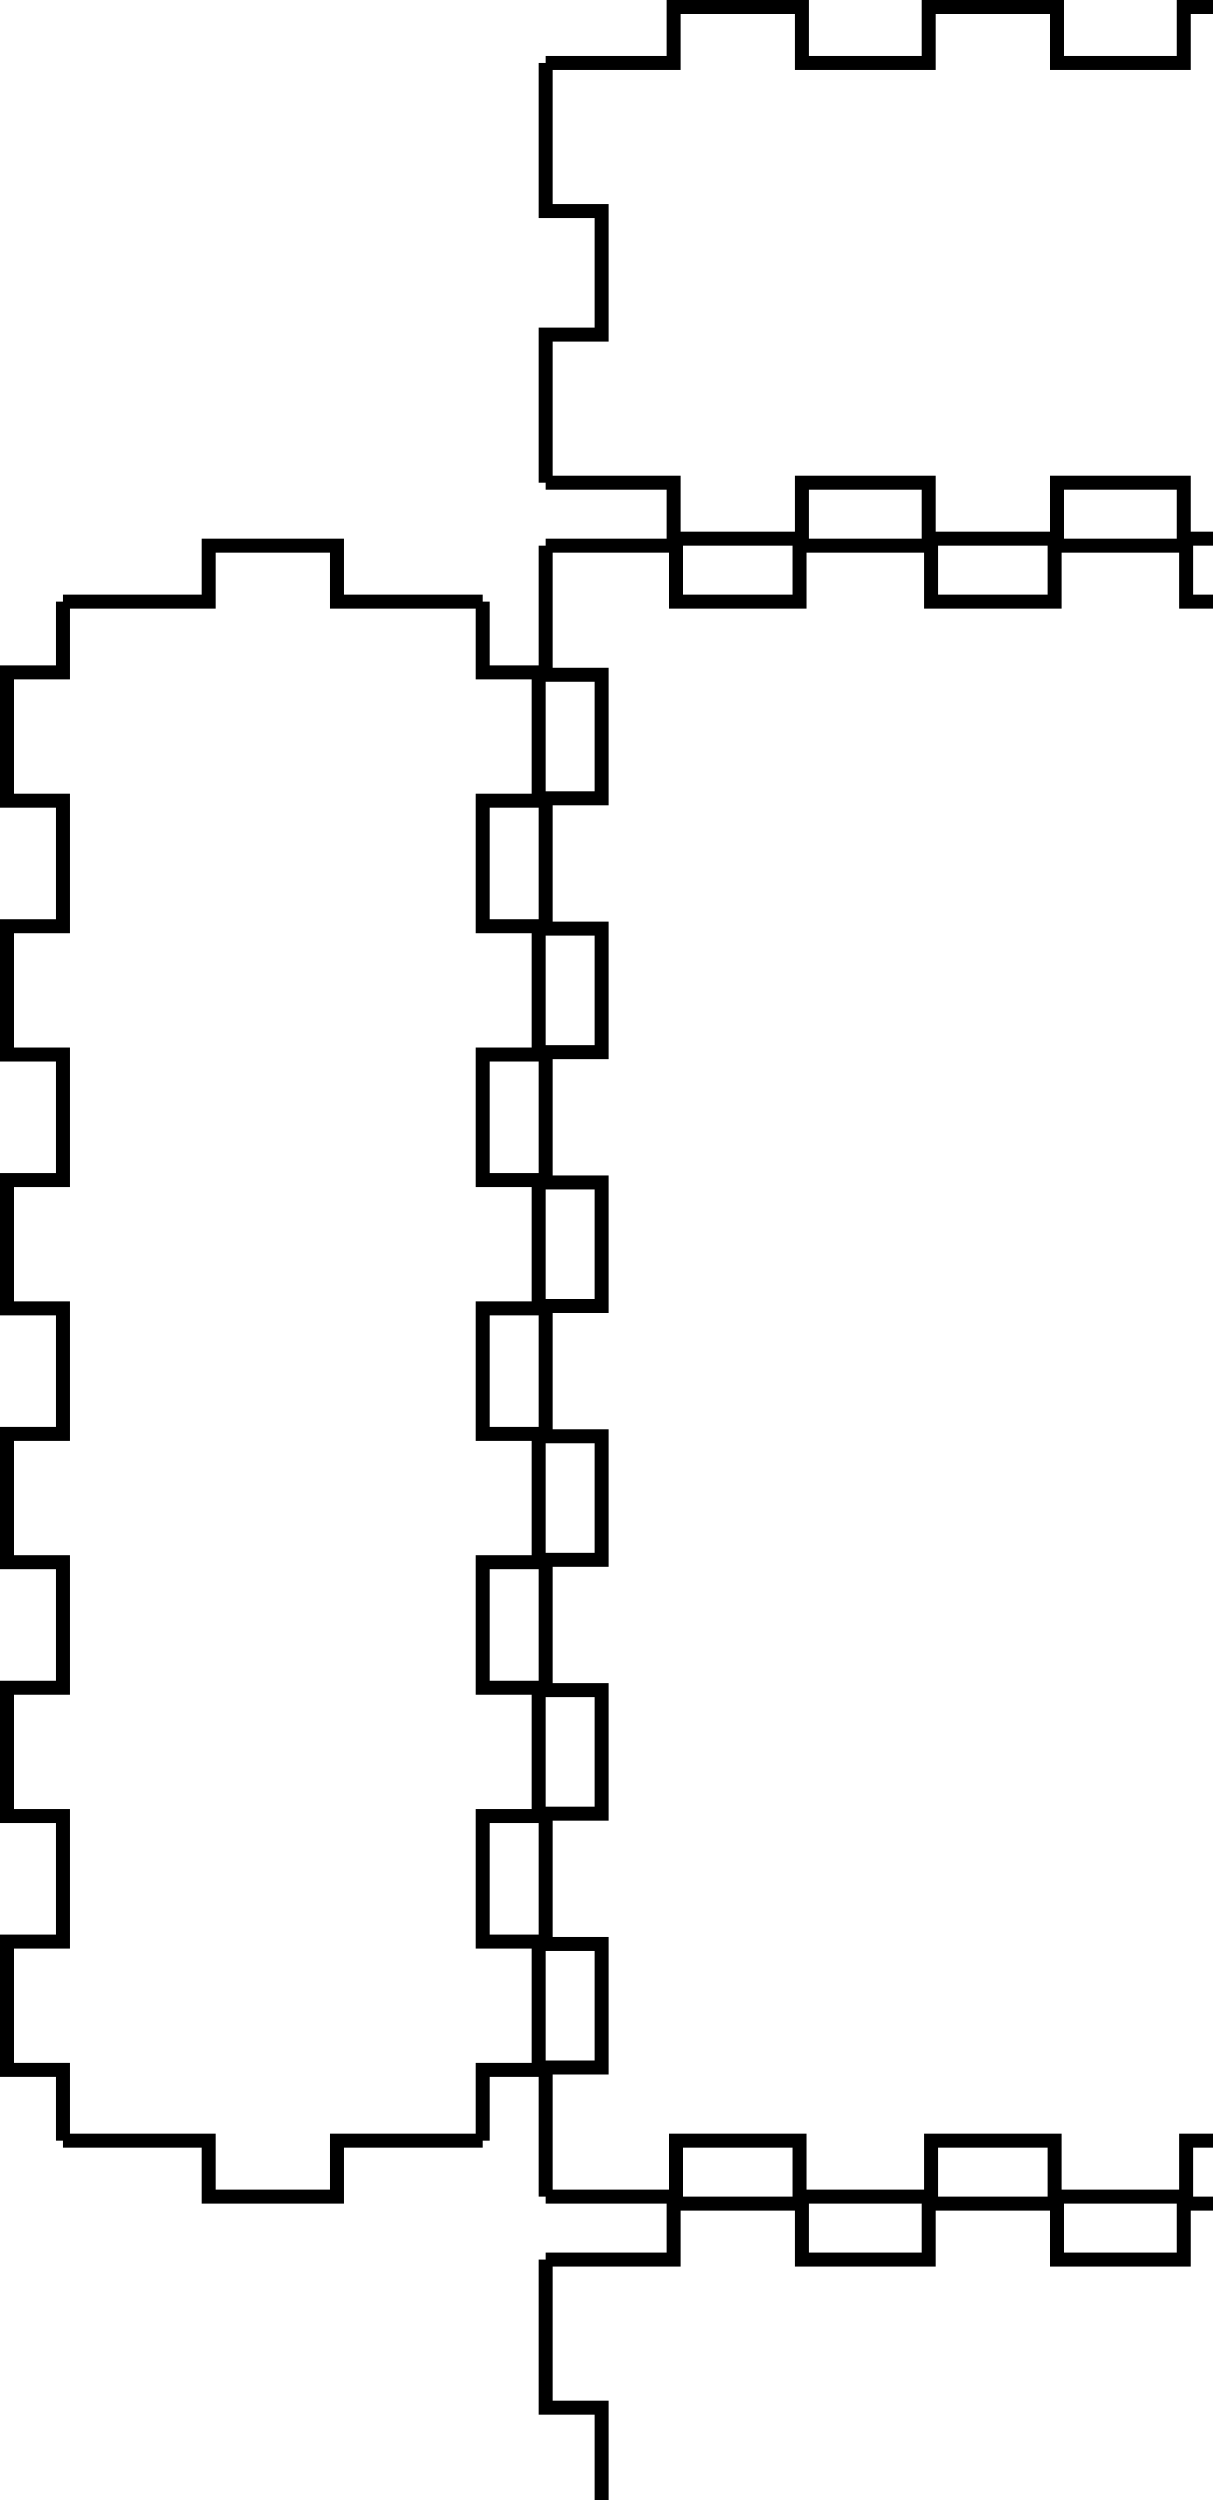
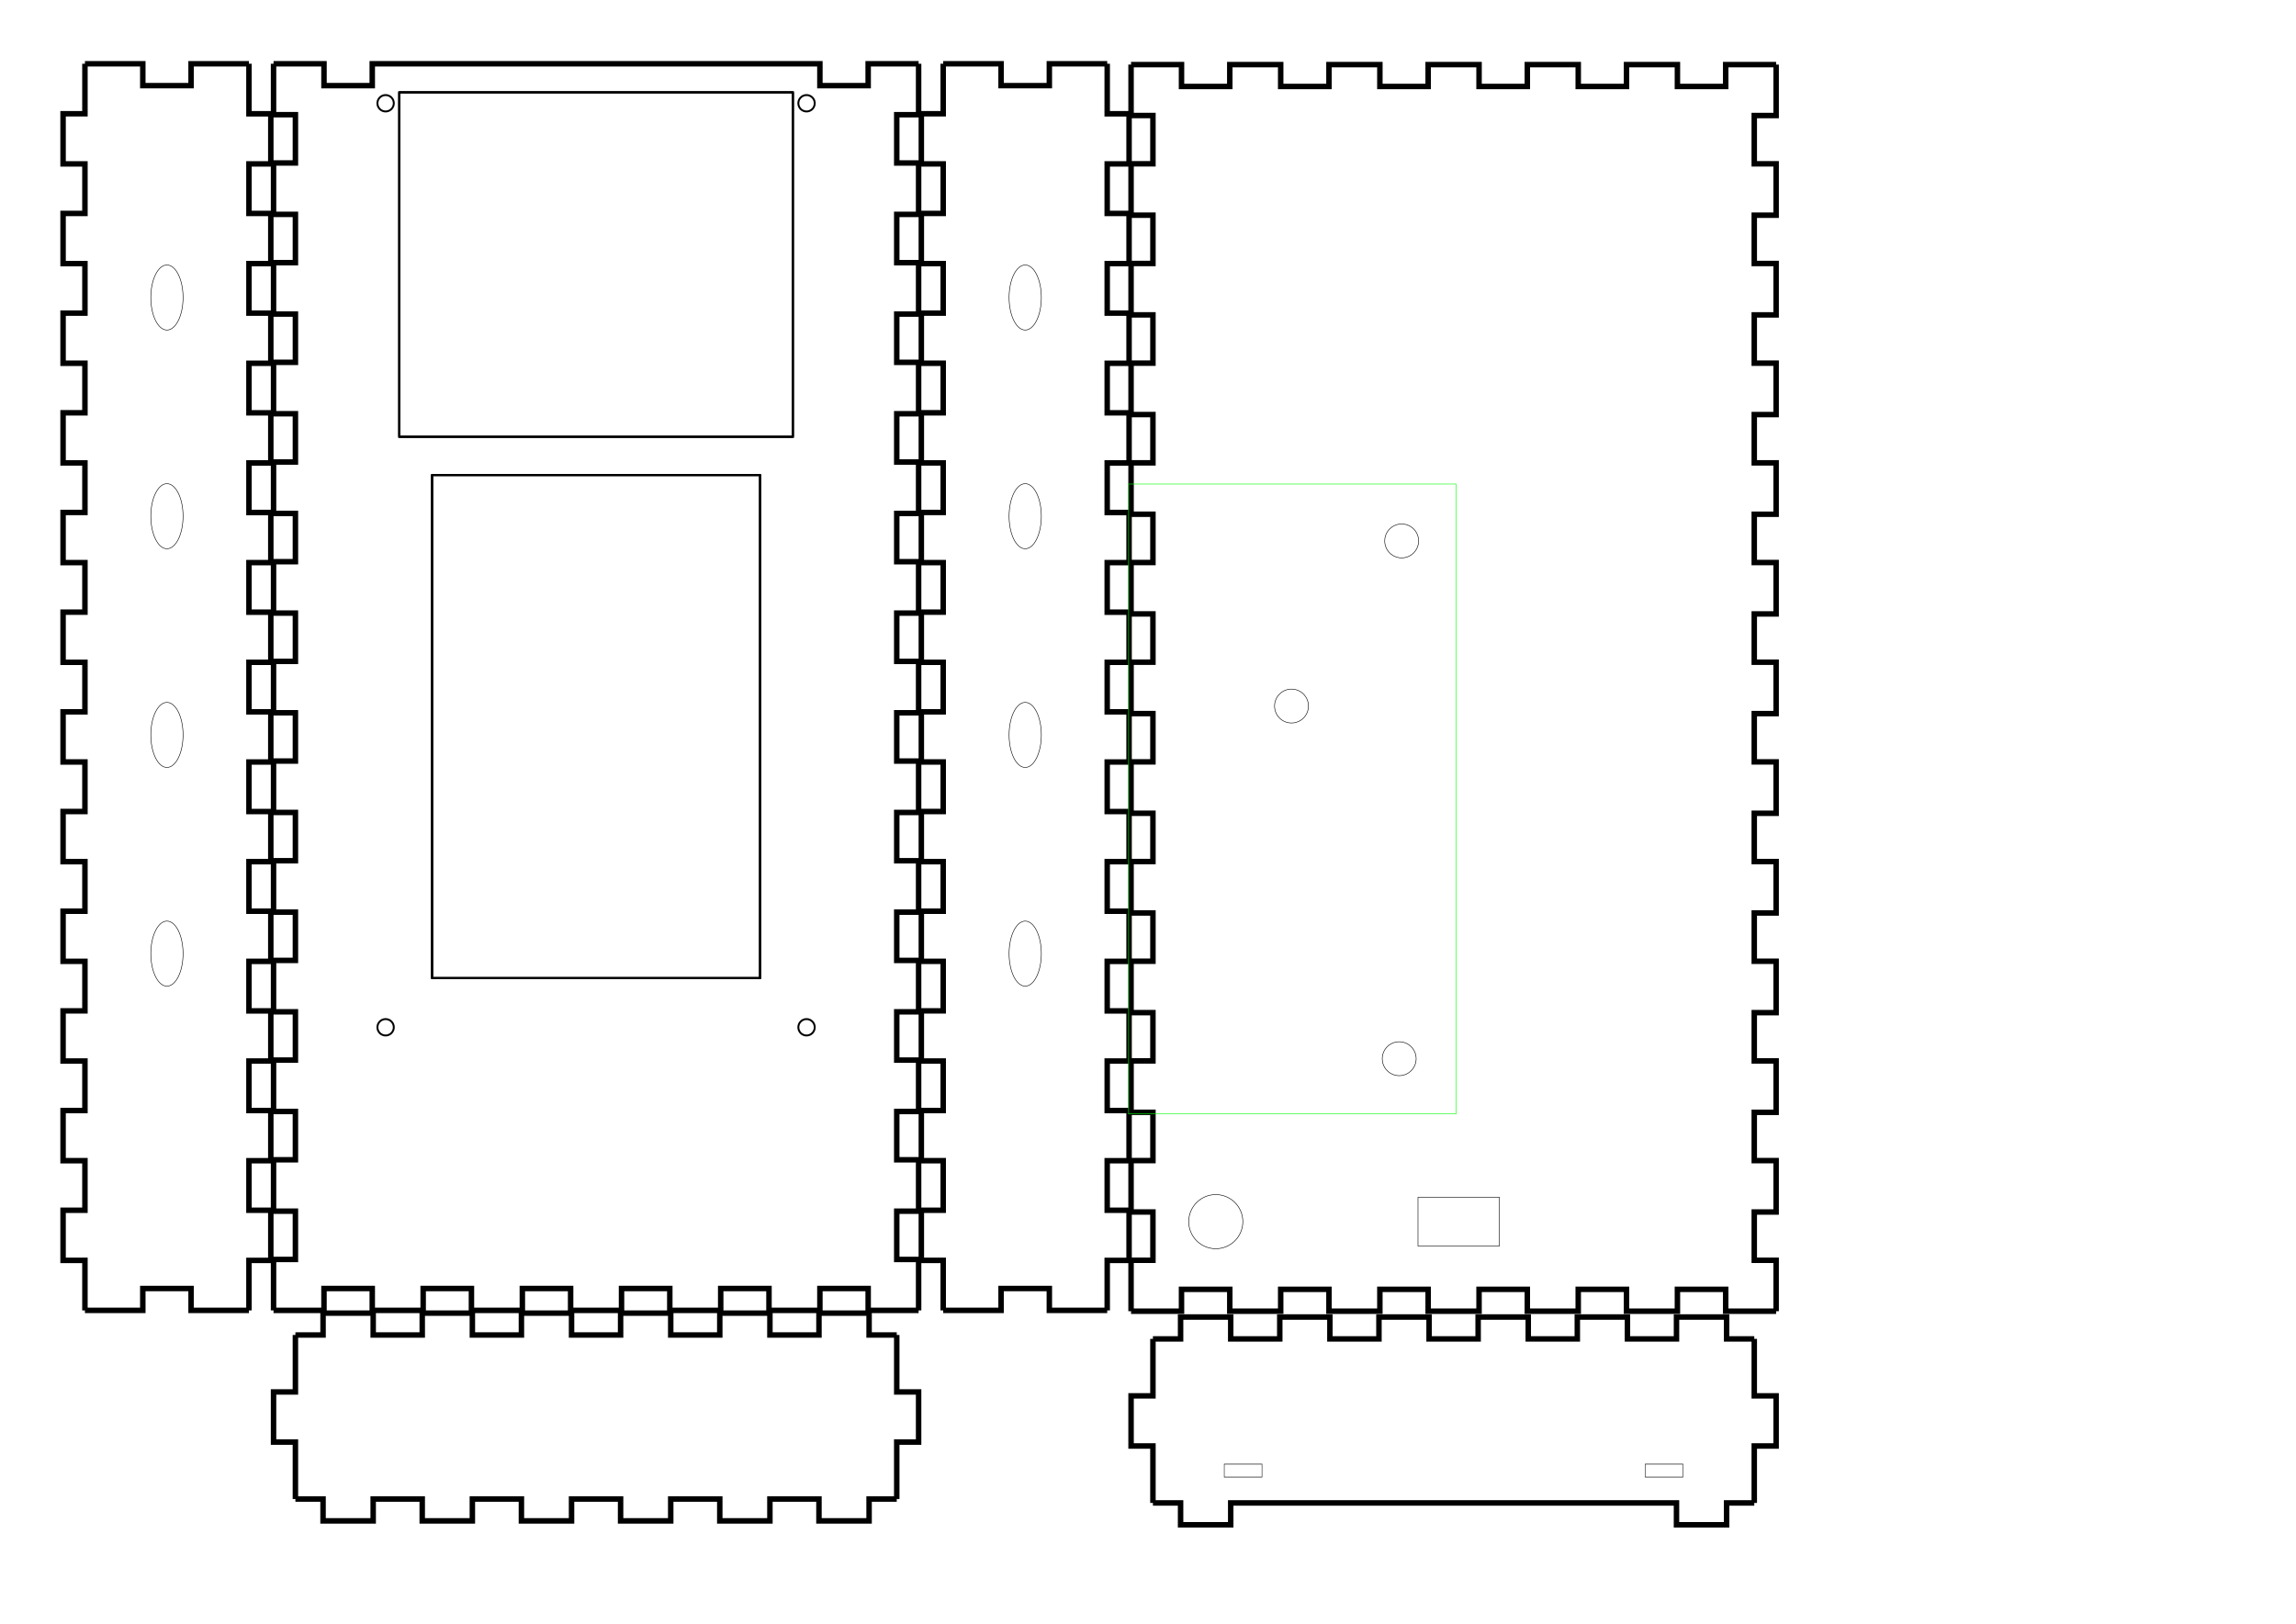
- <svg xmlns="http://www.w3.org/2000/svg" width="86.668mm" height="178.684mm" viewBox="0 0 86.668 178.684" version="1.1" id="svg3486">
+ <svg xmlns="http://www.w3.org/2000/svg" width="420mm" height="297mm" viewBox="0 0 420 297" version="1.1" id="svg3486">
  <defs id="defs3559" />
-   <g id="g3615" />
-   <g id="g3793">
-     <path d="M 39.0,161.5 L 48.146,161.5 L 48.146,157.5 L 57.316,157.5 L 57.316,161.5 L 66.377,161.5 L 66.377,157.5 L 75.547,157.5 L 75.547,161.5 L 84.607,161.5 L 84.607,157.5 L 93.777,157.5 L 93.777,161.5 L 102.838,161.5 L 102.838,157.5 L 112.008,157.5 L 112.008,161.5 L 121.069,161.5 L 121.069,157.5 L 130.239,157.5 L 130.239,161.5 L 139.3,161.5 L 139.3,157.5 L 148.47,157.5 L 148.47,161.5 L 157.53,161.5 L 157.53,157.5 L 166.7,157.5 L 166.7,161.5 L 175.761,161.5 L 175.761,157.5 L 184.931,157.5 L 184.931,161.5 L 193.992,161.5 L 193.992,157.5 L 203.162,157.5 L 203.162,161.5 L 212.223,161.5 L 212.223,157.5 L 221.393,157.5 L 221.393,161.5 L 230.453,161.5 L 230.453,157.5 L 239.623,157.5 L 239.623,161.5 L 248.684,161.5 L 248.684,157.5 L 257.854,157.5 L 257.854,161.5 L 267.0,161.5 " style="stroke:#000000;fill:none" id="path3617" />
-     <path d="M 267.0,161.5 L 267.0,172.085 L 263.0,172.085 L 263.0,180.915 L 267.0,180.915 L 267.0,191.5 " style="stroke:#000000;fill:none" id="path3619" />
-     <path d="M 267.0,191.5 L 257.854,191.5 L 257.854,195.5 L 248.684,195.5 L 248.684,191.5 L 239.623,191.5 L 239.623,195.5 L 230.453,195.5 L 230.453,191.5 L 221.393,191.5 L 221.393,195.5 L 212.223,195.5 L 212.223,191.5 L 203.162,191.5 L 203.162,195.5 L 193.992,195.5 L 193.992,191.5 L 184.931,191.5 L 184.931,195.5 L 175.761,195.5 L 175.761,191.5 L 166.7,191.5 L 166.7,195.5 L 157.53,195.5 L 157.53,191.5 L 148.47,191.5 L 148.47,195.5 L 139.3,195.5 L 139.3,191.5 L 130.239,191.5 L 130.239,195.5 L 121.069,195.5 L 121.069,191.5 L 112.008,191.5 L 112.008,195.5 L 102.838,195.5 L 102.838,191.5 L 93.777,191.5 L 93.777,195.5 L 84.607,195.5 L 84.607,191.5 L 75.547,191.5 L 75.547,195.5 L 66.377,195.5 L 66.377,191.5 L 57.316,191.5 L 57.316,195.5 L 48.146,195.5 L 48.146,191.5 L 39.0,191.5 " style="stroke:#000000;fill:none" id="path3621" />
-     <path d="M 39.0,191.5 L 39.0,180.915 L 43.0,180.915 L 43.0,172.085 L 39.0,172.085 L 39.0,161.5 " style="stroke:#000000;fill:none" id="path3623" />
+   <g id="g3615" transform="translate(0,118.3164)" />
+   <g id="g3793" transform="matrix(0,-1,1,0,11.03765,278.6636)">
+     <path d="m 39,161.5 9.146,0 0,-4 9.17,0 0,4 9.061,0 0,-4 9.17,0 0,4 9.061,0 0,-4 9.17,0 0,4 9.061,0 0,-4 9.17,0 0,4 9.061,0 0,-4 9.17,0 0,4 9.061,0 0,-4 9.17,0 0,4 9.061,0 0,-4 9.17,0 0,4 9.061,0 0,-4 9.17,0 0,4 9.061,0 0,-4 9.17,0 0,4 9.061,0 0,-4 9.17,0 0,4 9.061,0 0,-4 9.17,0 0,4 9.061,0 0,-4 9.17,0 0,4 9.146,0" style="fill:none;stroke:#000000" id="path3617" />
+     <path d="m 267,161.5 0,10.585 -4,0 0,8.83 4,0 0,10.585" style="fill:none;stroke:#000000" id="path3619" />
+     <path d="m 267,191.5 -9.146,0 0,4 -9.17,0 0,-4 -9.061,0 0,4 -9.17,0 0,-4 -9.061,0 0,4 -9.17,0 0,-4 -9.061,0 0,4 -9.17,0 0,-4 -9.061,0 0,4 -9.17,0 0,-4 -9.061,0 0,4 -9.17,0 0,-4 -9.061,0 0,4 -9.17,0 0,-4 -9.061,0 0,4 -9.17,0 0,-4 -9.061,0 0,4 -9.17,0 0,-4 -9.061,0 0,4 -9.17,0 0,-4 -9.061,0 0,4 -9.17,0 0,-4 -9.061,0 0,4 -9.17,0 0,-4 L 39,191.5" style="fill:none;stroke:#000000" id="path3621" />
+     <path d="m 39,191.5 0,-10.585 4,0 0,-8.83 -4,0 0,-10.585" style="fill:none;stroke:#000000" id="path3623" />
  </g>
-   <g id="g3781">
-     <path d="M 4.5,43.0 L 14.915,43.0 L 14.915,39.0 L 24.085,39.0 L 24.085,43.0 L 34.5,43.0 " style="stroke:#000000;fill:none" id="path3625" />
-     <path d="M 34.5,43.0 L 34.5,48.058 L 38.5,48.058 L 38.5,57.228 L 34.5,57.228 L 34.5,66.201 L 38.5,66.201 L 38.5,75.371 L 34.5,75.371 L 34.5,84.344 L 38.5,84.344 L 38.5,93.514 L 34.5,93.514 L 34.5,102.486 L 38.5,102.486 L 38.5,111.656 L 34.5,111.656 L 34.5,120.629 L 38.5,120.629 L 38.5,129.799 L 34.5,129.799 L 34.5,138.772 L 38.5,138.772 L 38.5,147.942 L 34.5,147.942 L 34.5,153.0 " style="stroke:#000000;fill:none" id="path3627" />
-     <path d="M 34.5,153.0 L 24.085,153.0 L 24.085,157.0 L 14.915,157.0 L 14.915,153.0 L 4.5,153.0 " style="stroke:#000000;fill:none" id="path3629" />
-     <path d="M 4.5,153.0 L 4.5,147.942 L 0.5,147.942 L 0.5,138.772 L 4.5,138.772 L 4.5,129.799 L 0.5,129.799 L 0.5,120.629 L 4.5,120.629 L 4.5,111.656 L 0.5,111.656 L 0.5,102.486 L 4.5,102.486 L 4.5,93.514 L 0.5,93.514 L 0.5,84.344 L 4.5,84.344 L 4.5,75.371 L 0.5,75.371 L 0.5,66.201 L 4.5,66.201 L 4.5,57.228 L 0.5,57.228 L 0.5,48.058 L 4.5,48.058 L 4.5,43.0 " style="stroke:#000000;fill:none" id="path3631" />
+   <g id="g3781" transform="matrix(0,-1,1,0,11.03765,278.6636)">
+     <path d="m 4.5,43 10.415,0 0,-4 9.17,0 0,4 10.415,0" style="fill:none;stroke:#000000" id="path3625" />
+     <path d="m 34.5,43 0,5.058 4,0 0,9.17 -4,0 0,8.973 4,0 0,9.17 -4,0 0,8.973 4,0 0,9.17 -4,0 0,8.973 4,0 0,9.17 -4,0 0,8.973 4,0 0,9.17 -4,0 0,8.973 4,0 0,9.17 -4,0 0,5.058" style="fill:none;stroke:#000000" id="path3627" />
+     <path d="m 34.5,153 -10.415,0 0,4 -9.17,0 0,-4 -10.415,0" style="fill:none;stroke:#000000" id="path3629" />
+     <path d="m 4.5,153 0,-5.058 -4,0 0,-9.17 4,0 0,-8.973 -4,0 0,-9.17 4,0 0,-8.973 -4,0 0,-9.17 4,0 0,-8.973 -4,0 0,-9.17 4,0 0,-8.973 -4,0 0,-9.17 4,0 0,-8.973 -4,0 0,-9.17 4,0 L 4.5,43" style="fill:none;stroke:#000000" id="path3631" />
  </g>
-   <g id="g3754">
-     <g transform="matrix(0,0.9999999,-1,0,264.6184,54.68186)" id="g3716">
-       <circle transform="scale(1,-1)" cx="81.818" cy="-173.842" r="1.5" style="fill:none;stroke:#191919;stroke-width:0.35;stroke-miterlimit:4;stroke-dasharray:none" id="circle3491" />
-       <circle transform="scale(1,-1)" cx="81.818" cy="-4.842" r="1.5" style="fill:none;stroke:#191919;stroke-width:0.35;stroke-miterlimit:4;stroke-dasharray:none" id="circle3503" />
-       <circle transform="scale(1,-1)" cx="4.818" cy="-173.842" r="1.5" style="fill:none;stroke:#191919;stroke-width:0.35;stroke-miterlimit:4;stroke-dasharray:none" id="circle3515" />
-       <circle transform="scale(1,-1)" cx="4.818" cy="-4.842" r="1.5" style="fill:none;stroke:#191919;stroke-width:0.35;stroke-miterlimit:4;stroke-dasharray:none" id="circle3527" />
-       <g style="fill:none" transform="matrix(1,0,0,-1,13.31814,164.8418)" id="Box020">
-         <path style="fill:none;fill-rule:evenodd;stroke:#191919;stroke-width:0.35;stroke-miterlimit:4;stroke-dasharray:none" d="M 0,92 0,0 0,0 0,92 0,92 Z" id="Box020_f0000" />
-         <path style="fill:none;fill-rule:evenodd;stroke:#191919;stroke-width:0.35;stroke-miterlimit:4;stroke-dasharray:none" d="m 60,0 0,0 0,92 0,0 0,-92 z" id="Box020_f0001" />
-         <path style="fill:none;fill-rule:evenodd;stroke:#191919;stroke-width:0.35;stroke-miterlimit:4;stroke-dasharray:none" d="M 0,0 0,0 60,0 60,0 0,0 Z" id="Box020_f0002" />
-         <path style="fill:none;fill-rule:evenodd;stroke:#191919;stroke-width:0.35;stroke-miterlimit:4;stroke-dasharray:none" d="m 60,92 -60,0 0,0 60,0 0,0 z" id="Box020_f0003" />
-         <path style="fill:none;fill-rule:evenodd;stroke:#191919;stroke-width:0.35;stroke-miterlimit:4;stroke-dasharray:none" d="M 60,0 0,0 0,92 60,92 60,0 Z" id="Box020_f0004" />
-         <path style="fill:none;fill-rule:evenodd;stroke:#191919;stroke-width:0.35;stroke-miterlimit:4;stroke-dasharray:none" d="M 0,92 0,0 60,0 60,92 0,92 Z" id="Box020_f0005" />
+   <g id="g3971">
+     <g style="stroke:#000000" id="g3895">
+       <path transform="scale(1,-1)" style="fill:none;stroke:#000000;stroke-width:0.35;stroke-miterlimit:4;stroke-dasharray:none" d="m 149.038,-187.887 a 1.5,1.5 0 0 1 -1.5,1.5 1.5,1.5 0 0 1 -1.5,-1.5 1.5,1.5 0 0 1 1.5,-1.5 1.5,1.5 0 0 1 1.5,1.5 z" id="circle3491" />
+       <path transform="scale(1,-1)" style="fill:none;stroke:#000000;stroke-width:0.35;stroke-miterlimit:4;stroke-dasharray:none" d="m 149.038,-18.887 a 1.5,1.5 0 0 1 -1.5,1.5 1.5,1.5 0 0 1 -1.5,-1.5 1.5,1.5 0 0 1 1.5,-1.5 1.5,1.5 0 0 1 1.5,1.5 z" id="circle3503" />
+       <path transform="scale(1,-1)" style="fill:none;stroke:#000000;stroke-width:0.35;stroke-miterlimit:4;stroke-dasharray:none" d="m 72.038,-187.887 a 1.5,1.5 0 0 1 -1.5,1.5 1.5,1.5 0 0 1 -1.5,-1.5 1.5,1.5 0 0 1 1.5,-1.5 1.5,1.5 0 0 1 1.5,1.5 z" id="circle3515" />
+       <path transform="scale(1,-1)" style="fill:none;stroke:#000000;stroke-width:0.35;stroke-miterlimit:4;stroke-dasharray:none" d="m 72.038,-18.887 a 1.5,1.5 0 0 1 -1.5,1.5 1.5,1.5 0 0 1 -1.5,-1.5 1.5,1.5 0 0 1 1.5,-1.5 1.5,1.5 0 0 1 1.5,1.5 z" id="circle3527" />
+       <g style="fill:none;stroke:#000000" transform="matrix(1,0,0,-1,79.03765,178.887)" id="Box020">
+         <path style="fill:none;fill-rule:evenodd;stroke:#000000;stroke-width:0.35;stroke-miterlimit:4;stroke-dasharray:none" d="M 0,92 0,0 0,0 0,92 0,92 Z" id="Box020_f0000" />
+         <path style="fill:none;fill-rule:evenodd;stroke:#000000;stroke-width:0.35;stroke-miterlimit:4;stroke-dasharray:none" d="m 60,0 0,0 0,92 0,0 0,-92 z" id="Box020_f0001" />
+         <path style="fill:none;fill-rule:evenodd;stroke:#000000;stroke-width:0.35;stroke-miterlimit:4;stroke-dasharray:none" d="M 0,0 0,0 60,0 60,0 0,0 Z" id="Box020_f0002" />
+         <path style="fill:none;fill-rule:evenodd;stroke:#000000;stroke-width:0.35;stroke-miterlimit:4;stroke-dasharray:none" d="m 60,92 -60,0 0,0 60,0 0,0 z" id="Box020_f0003" />
+         <path style="fill:none;fill-rule:evenodd;stroke:#000000;stroke-width:0.35;stroke-miterlimit:4;stroke-dasharray:none" d="M 60,0 0,0 0,92 60,92 60,0 Z" id="Box020_f0004" />
+         <path style="fill:none;fill-rule:evenodd;stroke:#000000;stroke-width:0.35;stroke-miterlimit:4;stroke-dasharray:none" d="M 0,92 0,0 60,0 60,92 0,92 Z" id="Box020_f0005" />
      </g>
-       <g style="fill:none" transform="matrix(1,0,0,-1,13.31814,164.8418)" id="Box019">
-         <path style="fill:none;fill-rule:evenodd;stroke:#191919;stroke-width:0.35;stroke-miterlimit:4;stroke-dasharray:none" d="m -6,162 0,-63 0,0 0,63 0,0 z" id="Box019_f0000" />
-         <path style="fill:none;fill-rule:evenodd;stroke:#191919;stroke-width:0.35;stroke-miterlimit:4;stroke-dasharray:none" d="m 66,99 0,0 0,63 0,0 0,-63 z" id="Box019_f0001" />
-         <path style="fill:none;fill-rule:evenodd;stroke:#191919;stroke-width:0.35;stroke-miterlimit:4;stroke-dasharray:none" d="m -6,99 0,0 72,0 0,0 -72,0 z" id="Box019_f0002" />
-         <path style="fill:none;fill-rule:evenodd;stroke:#191919;stroke-width:0.35;stroke-miterlimit:4;stroke-dasharray:none" d="m 66,162 -72,0 0,0 72,0 0,0 z" id="Box019_f0003" />
-         <path style="fill:none;fill-rule:evenodd;stroke:#191919;stroke-width:0.35;stroke-miterlimit:4;stroke-dasharray:none" d="m 66,99 -72,0 0,63 72,0 0,-63 z" id="Box019_f0004" />
-         <path style="fill:none;fill-rule:evenodd;stroke:#191919;stroke-width:0.35;stroke-miterlimit:4;stroke-dasharray:none" d="m -6,162 0,-63 72,0 0,63 -72,0 z" id="Box019_f0005" />
+       <g style="fill:none;stroke:#000000" transform="matrix(1,0,0,-1,79.03765,178.887)" id="Box019">
+         <path style="fill:none;fill-rule:evenodd;stroke:#000000;stroke-width:0.35;stroke-miterlimit:4;stroke-dasharray:none" d="m -6,162 0,-63 0,0 0,63 0,0 z" id="Box019_f0000" />
+         <path style="fill:none;fill-rule:evenodd;stroke:#000000;stroke-width:0.35;stroke-miterlimit:4;stroke-dasharray:none" d="m 66,99 0,0 0,63 0,0 0,-63 z" id="Box019_f0001" />
+         <path style="fill:none;fill-rule:evenodd;stroke:#000000;stroke-width:0.35;stroke-miterlimit:4;stroke-dasharray:none" d="m -6,99 0,0 72,0 0,0 -72,0 z" id="Box019_f0002" />
+         <path style="fill:none;fill-rule:evenodd;stroke:#000000;stroke-width:0.35;stroke-miterlimit:4;stroke-dasharray:none" d="m 66,162 -72,0 0,0 72,0 0,0 z" id="Box019_f0003" />
+         <path style="fill:none;fill-rule:evenodd;stroke:#000000;stroke-width:0.35;stroke-miterlimit:4;stroke-dasharray:none" d="m 66,99 -72,0 0,63 72,0 0,-63 z" id="Box019_f0004" />
+         <path style="fill:none;fill-rule:evenodd;stroke:#000000;stroke-width:0.35;stroke-miterlimit:4;stroke-dasharray:none" d="m -6,162 0,-63 72,0 0,63 -72,0 z" id="Box019_f0005" />
      </g>
    </g>
-     <path d="M 39.0,39.0 L 48.316,39.0 L 48.316,43.0 L 57.146,43.0 L 57.146,39.0 L 66.547,39.0 L 66.547,43.0 L 75.377,43.0 L 75.377,39.0 L 84.777,39.0 L 84.777,43.0 L 93.607,43.0 L 93.607,39.0 L 103.008,39.0 L 103.008,43.0 L 111.838,43.0 L 111.838,39.0 L 121.239,39.0 L 121.239,43.0 L 130.069,43.0 L 130.069,39.0 L 139.47,39.0 L 139.47,43.0 L 148.3,43.0 L 148.3,39.0 L 157.7,39.0 L 157.7,43.0 L 166.53,43.0 L 166.53,39.0 L 175.931,39.0 L 175.931,43.0 L 184.761,43.0 L 184.761,39.0 L 194.162,39.0 L 194.162,43.0 L 202.992,43.0 L 202.992,39.0 L 212.393,39.0 L 212.393,43.0 L 221.223,43.0 L 221.223,39.0 L 230.623,39.0 L 230.623,43.0 L 239.453,43.0 L 239.453,39.0 L 248.854,39.0 L 248.854,43.0 L 257.684,43.0 L 257.684,39.0 L 267.0,39.0 " style="stroke:#000000;fill:none" id="path3633" />
-     <path d="m 267,39 0,9.228 -4,0 0,8.83 4,0 0,81.884 -4,0 0,8.83 4,0 0,9.228" style="fill:none;stroke:#000000" id="path3635" />
-     <path d="M 267.0,157.0 L 257.684,157.0 L 257.684,153.0 L 248.854,153.0 L 248.854,157.0 L 239.453,157.0 L 239.453,153.0 L 230.623,153.0 L 230.623,157.0 L 221.223,157.0 L 221.223,153.0 L 212.393,153.0 L 212.393,157.0 L 202.992,157.0 L 202.992,153.0 L 194.162,153.0 L 194.162,157.0 L 184.761,157.0 L 184.761,153.0 L 175.931,153.0 L 175.931,157.0 L 166.53,157.0 L 166.53,153.0 L 157.7,153.0 L 157.7,157.0 L 148.3,157.0 L 148.3,153.0 L 139.47,153.0 L 139.47,157.0 L 130.069,157.0 L 130.069,153.0 L 121.239,153.0 L 121.239,157.0 L 111.838,157.0 L 111.838,153.0 L 103.008,153.0 L 103.008,157.0 L 93.607,157.0 L 93.607,153.0 L 84.777,153.0 L 84.777,157.0 L 75.377,157.0 L 75.377,153.0 L 66.547,153.0 L 66.547,157.0 L 57.146,157.0 L 57.146,153.0 L 48.316,153.0 L 48.316,157.0 L 39.0,157.0 " style="stroke:#000000;fill:none" id="path3637" />
-     <path d="M 39.0,157.0 L 39.0,147.772 L 43.0,147.772 L 43.0,138.942 L 39.0,138.942 L 39.0,129.629 L 43.0,129.629 L 43.0,120.799 L 39.0,120.799 L 39.0,111.486 L 43.0,111.486 L 43.0,102.656 L 39.0,102.656 L 39.0,93.344 L 43.0,93.344 L 43.0,84.514 L 39.0,84.514 L 39.0,75.201 L 43.0,75.201 L 43.0,66.371 L 39.0,66.371 L 39.0,57.058 L 43.0,57.058 L 43.0,48.228 L 39.0,48.228 L 39.0,39.0 " style="stroke:#000000;fill:none" id="path3639" />
+     <g id="g3574">
+       <path id="path3633" style="fill:none;stroke:#000000" d="m 50.038,239.664 0,-9.316 4,0 0,-8.83 -4,0 0,-9.401 4,0 0,-8.83 -4,0 0,-9.401 4,0 0,-8.83 -4,0 0,-9.401 4,0 0,-8.83 -4,0 0,-9.401 4,0 0,-8.83 -4,0 0,-9.401 4,0 0,-8.83 -4,0 0,-9.401 4,0 0,-8.83 -4,0 0,-9.401 4,0 0,-8.83 -4,0 0,-9.401 4,0 0,-8.83 -4,0 0,-9.401 4,0 0,-8.83 -4,0 0,-9.401 4,0 0,-8.83 -4,0 0,-9.401 4,0 0,-8.83 -4,0 0,-9.316" />
+       <path id="path3635" style="fill:none;stroke:#000000" d="m 50.038,11.664 9.228,0 0,4 8.83,0 0,-4 81.884,0 0,4 8.83,0 0,-4 9.228,0" />
+       <path id="path3637" style="fill:none;stroke:#000000" d="m 168.038,11.664 0,9.316 -4,0 0,8.83 4,0 0,9.401 -4,0 0,8.83 4,0 0,9.401 -4,0 0,8.83 4,0 0,9.401 -4,0 0,8.83 4,0 0,9.401 -4,0 0,8.83 4,0 0,9.401 -4,0 0,8.83 4,0 0,9.401 -4,0 0,8.83 4,0 0,9.401 -4,0 0,8.83 4,0 0,9.401 -4,0 0,8.83 4,0 0,9.401 -4,0 0,8.83 4,0 0,9.401 -4,0 0,8.83 4,0 0,9.401 -4,0 0,8.83 4,0 0,9.316" />
+       <path id="path3639" style="fill:none;stroke:#000000" d="m 168.038,239.664 -9.228,0 0,-4 -8.83,0 0,4 -9.313,0 0,-4 -8.83,0 0,4 -9.313,0 0,-4 -8.83,0 0,4 -9.313,0 0,-4 -8.83,0 0,4 -9.313,0 0,-4 -8.83,0 0,4 -9.313,0 0,-4 -8.83,0 0,4 -9.228,0" />
+     </g>
  </g>
-   <g id="g3799" transform="translate(-267.7163,156.8647)">
+   <g id="g3799" transform="matrix(0,-1,1,0,167.9024,546.3799)">
    <path d="m 271.5,43 10.415,0 0,-4 9.17,0 0,4 10.415,0" style="fill:none;stroke:#000000" id="path3641" />
    <path d="m 301.5,43 0,5.058 4,0 0,9.17 -4,0 0,8.973 4,0 0,9.17 -4,0 0,8.973 4,0 0,9.17 -4,0 0,8.973 4,0 0,9.17 -4,0 0,8.973 4,0 0,9.17 -4,0 0,8.973 4,0 0,9.17 -4,0 0,5.058" style="fill:none;stroke:#000000" id="path3643" />
    <path d="m 301.5,153 -10.415,0 0,4 -9.17,0 0,-4 -10.415,0" style="fill:none;stroke:#000000" id="path3645" />
    <path d="m 271.5,153 0,-5.058 -4,0 0,-9.17 4,0 0,-81.544 -4,0 0,-9.17 4,0 L 271.5,43" style="fill:none;stroke:#000000" id="path3647" />
  </g>
-   <g id="g3787">
-     <path d="M 39.0,4.5 L 48.146,4.5 L 48.146,0.5 L 57.316,0.5 L 57.316,4.5 L 66.377,4.5 L 66.377,0.5 L 75.547,0.5 L 75.547,4.5 L 84.607,4.5 L 84.607,0.5 L 93.777,0.5 L 93.777,4.5 L 102.838,4.5 L 102.838,0.5 L 112.008,0.5 L 112.008,4.5 L 121.069,4.5 L 121.069,0.5 L 130.239,0.5 L 130.239,4.5 L 139.3,4.5 L 139.3,0.5 L 148.47,0.5 L 148.47,4.5 L 157.53,4.5 L 157.53,0.5 L 166.7,0.5 L 166.7,4.5 L 175.761,4.5 L 175.761,0.5 L 184.931,0.5 L 184.931,4.5 L 193.992,4.5 L 193.992,0.5 L 203.162,0.5 L 203.162,4.5 L 212.223,4.5 L 212.223,0.5 L 221.393,0.5 L 221.393,4.5 L 230.453,4.5 L 230.453,0.5 L 239.623,0.5 L 239.623,4.5 L 248.684,4.5 L 248.684,0.5 L 257.854,0.5 L 257.854,4.5 L 267.0,4.5 " style="stroke:#000000;fill:none" id="path3657" />
-     <path d="M 267.0,4.5 L 267.0,15.085 L 263.0,15.085 L 263.0,23.915 L 267.0,23.915 L 267.0,34.5 " style="stroke:#000000;fill:none" id="path3659" />
-     <path d="M 267.0,34.5 L 257.854,34.5 L 257.854,38.5 L 248.684,38.5 L 248.684,34.5 L 239.623,34.5 L 239.623,38.5 L 230.453,38.5 L 230.453,34.5 L 221.393,34.5 L 221.393,38.5 L 212.223,38.5 L 212.223,34.5 L 203.162,34.5 L 203.162,38.5 L 193.992,38.5 L 193.992,34.5 L 184.931,34.5 L 184.931,38.5 L 175.761,38.5 L 175.761,34.5 L 166.7,34.5 L 166.7,38.5 L 157.53,38.5 L 157.53,34.5 L 148.47,34.5 L 148.47,38.5 L 139.3,38.5 L 139.3,34.5 L 130.239,34.5 L 130.239,38.5 L 121.069,38.5 L 121.069,34.5 L 112.008,34.5 L 112.008,38.5 L 102.838,38.5 L 102.838,34.5 L 93.777,34.5 L 93.777,38.5 L 84.607,38.5 L 84.607,34.5 L 75.547,34.5 L 75.547,38.5 L 66.377,38.5 L 66.377,34.5 L 57.316,34.5 L 57.316,38.5 L 48.146,38.5 L 48.146,34.5 L 39.0,34.5 " style="stroke:#000000;fill:none" id="path3661" />
-     <path d="M 39.0,34.5 L 39.0,23.915 L 43.0,23.915 L 43.0,15.085 L 39.0,15.085 L 39.0,4.5 " style="stroke:#000000;fill:none" id="path3663" />
+   <g id="g3787" transform="matrix(0,-1,1,0,11.03765,278.6636)">
+     <path d="m 39,4.5 9.146,0 0,-4 9.17,0 0,4 9.061,0 0,-4 9.17,0 0,4 9.061,0 0,-4 9.17,0 0,4 9.061,0 0,-4 9.17,0 0,4 9.061,0 0,-4 9.17,0 0,4 9.061,0 0,-4 9.17,0 0,4 9.061,0 0,-4 9.17,0 0,4 9.061,0 0,-4 9.17,0 0,4 9.061,0 0,-4 9.17,0 0,4 9.061,0 0,-4 9.17,0 0,4 9.061,0 0,-4 9.17,0 0,4 9.061,0 0,-4 9.17,0 0,4 9.146,0" style="fill:none;stroke:#000000" id="path3657" />
+     <path d="m 267,4.5 0,10.585 -4,0 0,8.83 4,0 0,10.585" style="fill:none;stroke:#000000" id="path3659" />
+     <path d="m 267,34.5 -9.146,0 0,4 -9.17,0 0,-4 -9.061,0 0,4 -9.17,0 0,-4 -9.061,0 0,4 -9.17,0 0,-4 -9.061,0 0,4 -9.17,0 0,-4 -9.061,0 0,4 -9.17,0 0,-4 -9.061,0 0,4 -9.17,0 0,-4 -9.061,0 0,4 -9.17,0 0,-4 -9.061,0 0,4 -9.17,0 0,-4 -9.061,0 0,4 -9.17,0 0,-4 -9.061,0 0,4 -9.17,0 0,-4 -9.061,0 0,4 -9.17,0 0,-4 -9.061,0 0,4 -9.17,0 0,-4 L 39,34.5" style="fill:none;stroke:#000000" id="path3661" />
+     <path d="m 39,34.5 0,-10.585 4,0 0,-8.83 -4,0 L 39,4.5" style="fill:none;stroke:#000000" id="path3663" />
  </g>
-   <g id="g3805" transform="translate(-267.1519,156.8647)">
-     <path d="m 306,39 9.316,0 0,4 8.83,0 0,-4 9.401,0 0,4 8.83,0 0,-4 9.401,0 0,4 8.83,0 0,-4 9.401,0 0,4 8.83,0 0,-4 9.401,0 0,4 8.83,0 0,-4 9.401,0 0,4 8.83,0 0,-4 9.401,0 0,4 8.83,0 0,-4 9.401,0 0,4 8.83,0 0,-4 9.401,0 0,4 8.83,0 0,-4 9.401,0 0,4 8.83,0 0,-4 9.401,0 0,4 8.83,0 0,-4 9.401,0 0,4 8.83,0 0,-4 L 534,39" style="fill:none;stroke:#000000" id="path3649" />
-     <path d="m 534,39 0,9.228 -4,0 0,8.83 4,0 0,9.313 -4,0 0,8.83 4,0 0,9.313 -4,0 0,8.83 4,0 0,9.313 -4,0 0,8.83 4,0 0,9.313 -4,0 0,8.83 4,0 0,9.313 -4,0 0,8.83 4,0 0,9.228" style="fill:none;stroke:#000000" id="path3651" />
-     <path d="m 534,157 -9.316,0 0,-4 -8.83,0 0,4 -9.401,0 0,-4 -8.83,0 0,4 -9.401,0 0,-4 -8.83,0 0,4 -9.401,0 0,-4 -8.83,0 0,4 -9.401,0 0,-4 -8.83,0 0,4 -9.401,0 0,-4 -8.83,0 0,4 -9.401,0 0,-4 -8.83,0 0,4 -9.401,0 0,-4 -8.83,0 0,4 -9.401,0 0,-4 -8.83,0 0,4 -9.401,0 0,-4 -8.83,0 0,4 -9.401,0 0,-4 -8.83,0 0,4 -9.401,0 0,-4 -8.83,0 0,4 L 306,157" style="fill:none;stroke:#000000" id="path3653" />
-     <path d="m 306,157 0,-9.228 4,0 0,-8.83 -4,0 0,-9.313 4,0 0,-8.83 -4,0 0,-9.313 4,0 0,-8.83 -4,0 0,-9.313 4,0 0,-8.83 -4,0 0,-9.313 4,0 0,-8.83 -4,0 0,-9.313 4,0 0,-8.83 -4,0 L 306,39" style="fill:none;stroke:#000000" id="path3655" />
-     <g transform="translate(17.71481,62.10758)" id="g3748">
-       <rect style="color:#000000;display:inline;overflow:visible;visibility:visible;opacity:1;fill:none;fill-opacity:1;fill-rule:evenodd;stroke:#00ff00;stroke-width:0.1;stroke-linecap:butt;stroke-linejoin:miter;stroke-miterlimit:4;stroke-dasharray:none;stroke-dashoffset:0;stroke-opacity:1;marker:none;enable-background:accumulate" id="rect3740" width="115.2" height="59.9" x="344.685" y="-23.558" />
-       <ellipse style="color:#000000;display:inline;overflow:visible;visibility:visible;opacity:1;fill:none;fill-opacity:1;fill-rule:evenodd;stroke:#000000;stroke-width:0.1;stroke-linecap:butt;stroke-linejoin:miter;stroke-miterlimit:4;stroke-dasharray:none;stroke-dashoffset:0;stroke-opacity:1;marker:none;enable-background:accumulate" id="path3742" cx="354.785" cy="25.942" rx="3.1" ry="3.1" />
-       <ellipse ry="3.1" rx="3.1" cy="26.392" cx="449.485" id="ellipse3744" style="color:#000000;display:inline;overflow:visible;visibility:visible;opacity:1;fill:none;fill-opacity:1;fill-rule:evenodd;stroke:#000000;stroke-width:0.1;stroke-linecap:butt;stroke-linejoin:miter;stroke-miterlimit:4;stroke-dasharray:none;stroke-dashoffset:0;stroke-opacity:1;marker:none;enable-background:accumulate" />
-       <ellipse style="color:#000000;display:inline;overflow:visible;visibility:visible;opacity:1;fill:none;fill-opacity:1;fill-rule:evenodd;stroke:#000000;stroke-width:0.1;stroke-linecap:butt;stroke-linejoin:miter;stroke-miterlimit:4;stroke-dasharray:none;stroke-dashoffset:0;stroke-opacity:1;marker:none;enable-background:accumulate" id="ellipse3746" cx="419.285" cy="6.242" rx="3.1" ry="3.1" />
-     </g>
+   <g id="g3634">
+     <path d="m 206.902,239.815 0,-9.316 4,0 0,-8.83 -4,0 0,-9.401 4,0 0,-8.83 -4,0 0,-9.401 4,0 0,-8.83 -4,0 0,-9.401 4,0 0,-8.83 -4,0 0,-9.401 4,0 0,-8.83 -4,0 0,-9.401 4,0 0,-8.83 -4,0 0,-9.401 4,0 0,-8.83 -4,0 0,-9.401 4,0 0,-8.83 -4,0 0,-9.401 4,0 0,-8.83 -4,0 0,-9.401 4,0 0,-8.83 -4,0 0,-9.401 4,0 0,-8.83 -4,0 0,-9.401 4,0 0,-8.83 -4,0 0,-9.316" style="fill:none;stroke:#000000" id="path3649" />
+     <path d="m 206.902,11.815 9.228,0 0,4 8.83,0 0,-4 9.313,0 0,4 8.83,0 0,-4 9.313,0 0,4 8.83,0 0,-4 9.313,0 0,4 8.83,0 0,-4 9.313,0 0,4 8.83,0 0,-4 9.313,0 0,4 8.83,0 0,-4 9.228,0" style="fill:none;stroke:#000000" id="path3651" />
+     <path d="m 324.902,11.815 0,9.316 -4,0 0,8.83 4,0 0,9.401 -4,0 0,8.83 4,0 0,9.401 -4,0 0,8.83 4,0 0,9.401 -4,0 0,8.83 4,0 0,9.401 -4,0 0,8.83 4,0 0,9.401 -4,0 0,8.83 4,0 0,9.401 -4,0 0,8.83 4,0 0,9.401 -4,0 0,8.83 4,0 0,9.401 -4,0 0,8.83 4,0 0,9.401 -4,0 0,8.83 4,0 0,9.401 -4,0 0,8.83 4,0 0,9.401 -4,0 0,8.83 4,0 0,9.316" style="fill:none;stroke:#000000" id="path3653" />
+     <path d="m 324.902,239.815 -9.228,0 0,-4 -8.83,0 0,4 -9.313,0 0,-4 -8.83,0 0,4 -9.313,0 0,-4 -8.83,0 0,4 -9.313,0 0,-4 -8.83,0 0,4 -9.313,0 0,-4 -8.83,0 0,4 -9.313,0 0,-4 -8.83,0 0,4 -9.228,0" style="fill:none;stroke:#000000" id="path3655" />
+   </g>
+   <g id="g3628" transform="translate(0,20.31999)">
+     <rect transform="matrix(0,-1,1,0,0,0)" y="206.452" x="-183.415" height="59.9" width="115.2" id="rect3740" style="color:#000000;display:inline;overflow:visible;visibility:visible;opacity:1;fill:none;fill-opacity:1;fill-rule:evenodd;stroke:#00ff00;stroke-width:0.1;stroke-linecap:butt;stroke-linejoin:miter;stroke-miterlimit:4;stroke-dasharray:none;stroke-dashoffset:0;stroke-opacity:1;marker:none;enable-background:accumulate" />
+     <path id="path3742" d="m -170.215,255.952 a 3.1,3.1 0 0 1 -3.1,3.1 3.1,3.1 0 0 1 -3.1,-3.1 3.1,3.1 0 0 1 3.1,-3.1 3.1,3.1 0 0 1 3.1,3.1 z" style="color:#000000;display:inline;overflow:visible;visibility:visible;opacity:1;fill:none;fill-opacity:1;fill-rule:evenodd;stroke:#000000;stroke-width:0.1;stroke-linecap:butt;stroke-linejoin:miter;stroke-miterlimit:4;stroke-dasharray:none;stroke-dashoffset:0;stroke-opacity:1;marker:none;enable-background:accumulate" transform="matrix(0,-1,1,0,0,0)" />
+     <path id="ellipse3744" d="m -75.515,256.402 a 3.1,3.1 0 0 1 -3.1,3.1 3.1,3.1 0 0 1 -3.1,-3.1 3.1,3.1 0 0 1 3.1,-3.1 3.1,3.1 0 0 1 3.1,3.1 z" style="color:#000000;display:inline;overflow:visible;visibility:visible;opacity:1;fill:none;fill-opacity:1;fill-rule:evenodd;stroke:#000000;stroke-width:0.1;stroke-linecap:butt;stroke-linejoin:miter;stroke-miterlimit:4;stroke-dasharray:none;stroke-dashoffset:0;stroke-opacity:1;marker:none;enable-background:accumulate" transform="matrix(0,-1,1,0,0,0)" />
+     <path id="ellipse3746" d="m -105.715,236.252 a 3.1,3.1 0 0 1 -3.1,3.1 3.1,3.1 0 0 1 -3.1,-3.1 3.1,3.1 0 0 1 3.1,-3.1 3.1,3.1 0 0 1 3.1,3.1 z" style="color:#000000;display:inline;overflow:visible;visibility:visible;opacity:1;fill:none;fill-opacity:1;fill-rule:evenodd;stroke:#000000;stroke-width:0.1;stroke-linecap:butt;stroke-linejoin:miter;stroke-miterlimit:4;stroke-dasharray:none;stroke-dashoffset:0;stroke-opacity:1;marker:none;enable-background:accumulate" transform="matrix(0,-1,1,0,0,0)" />
+   </g>
+   <g id="g3608" transform="matrix(1,0,0,1.249057,156.8647,256.6612)">
+     <rect y="8.903" x="144.088" height="1.9" width="6.9" id="rect3503" style="color:#000000;display:inline;overflow:visible;visibility:visible;opacity:1;fill:none;fill-opacity:1;fill-rule:evenodd;stroke:#000000;stroke-width:0.089;stroke-linecap:butt;stroke-linejoin:miter;stroke-miterlimit:4;stroke-dasharray:none;stroke-dashoffset:0;stroke-opacity:1;marker:none;enable-background:accumulate" />
+     <rect style="color:#000000;display:inline;overflow:visible;visibility:visible;opacity:1;fill:none;fill-opacity:1;fill-rule:evenodd;stroke:#000000;stroke-width:0.089;stroke-linecap:butt;stroke-linejoin:miter;stroke-miterlimit:4;stroke-dasharray:none;stroke-dashoffset:0;stroke-opacity:1;marker:none;enable-background:accumulate" id="rect3550" width="6.9" height="1.9" x="67.088" y="8.903" />
+   </g>
+   <path style="color:#000000;display:inline;overflow:visible;visibility:visible;opacity:1;fill:none;fill-opacity:1;fill-rule:evenodd;stroke:#000000;stroke-width:0.1;stroke-linecap:butt;stroke-linejoin:miter;stroke-miterlimit:4;stroke-dasharray:none;stroke-dashoffset:0;stroke-opacity:1;marker:none;enable-background:accumulate" d="m 227.349,223.435 a 4.95,4.95 0 0 1 -4.95,4.95 4.95,4.95 0 0 1 -4.95,-4.95 4.95,4.95 0 0 1 4.95,-4.95 4.95,4.95 0 0 1 4.95,4.95 z" id="path3402" />
+   <rect style="color:#000000;display:inline;overflow:visible;visibility:visible;opacity:1;fill:none;fill-opacity:1;fill-rule:evenodd;stroke:#000000;stroke-width:0.1;stroke-linecap:butt;stroke-linejoin:miter;stroke-miterlimit:4;stroke-dasharray:none;stroke-dashoffset:0;stroke-opacity:1;marker:none;enable-background:accumulate" id="rect3415" width="14.9" height="8.9" x="259.389" y="218.985" />
+   <g id="g3431">
+     <path id="path3417" d="m 33.488,54.414 a 2.95,5.95 0 0 1 -2.95,5.95 2.95,5.95 0 0 1 -2.95,-5.95 2.95,5.95 0 0 1 2.95,-5.95 2.95,5.95 0 0 1 2.95,5.95 z" style="color:#000000;display:inline;overflow:visible;visibility:visible;opacity:1;fill:none;fill-opacity:1;fill-rule:evenodd;stroke:#000000;stroke-width:0.1;stroke-linecap:butt;stroke-linejoin:miter;stroke-miterlimit:4;stroke-dasharray:none;stroke-dashoffset:0;stroke-opacity:1;marker:none;enable-background:accumulate" />
+     <path id="ellipse3421" d="m 33.488,94.414 a 2.95,5.95 0 0 1 -2.95,5.95 2.95,5.95 0 0 1 -2.95,-5.95 2.95,5.95 0 0 1 2.95,-5.95 2.95,5.95 0 0 1 2.95,5.95 z" style="color:#000000;display:inline;overflow:visible;visibility:visible;opacity:1;fill:none;fill-opacity:1;fill-rule:evenodd;stroke:#000000;stroke-width:0.1;stroke-linecap:butt;stroke-linejoin:miter;stroke-miterlimit:4;stroke-dasharray:none;stroke-dashoffset:0;stroke-opacity:1;marker:none;enable-background:accumulate" />
+     <path id="ellipse3423" d="m 33.488,134.414 a 2.95,5.95 0 0 1 -2.95,5.95 2.95,5.95 0 0 1 -2.95,-5.95 2.95,5.95 0 0 1 2.95,-5.95 2.95,5.95 0 0 1 2.95,5.95 z" style="color:#000000;display:inline;overflow:visible;visibility:visible;opacity:1;fill:none;fill-opacity:1;fill-rule:evenodd;stroke:#000000;stroke-width:0.1;stroke-linecap:butt;stroke-linejoin:miter;stroke-miterlimit:4;stroke-dasharray:none;stroke-dashoffset:0;stroke-opacity:1;marker:none;enable-background:accumulate" />
+     <path id="ellipse3425" d="m 33.488,174.414 a 2.95,5.95 0 0 1 -2.95,5.95 2.95,5.95 0 0 1 -2.95,-5.95 2.95,5.95 0 0 1 2.95,-5.95 2.95,5.95 0 0 1 2.95,5.95 z" style="color:#000000;display:inline;overflow:visible;visibility:visible;opacity:1;fill:none;fill-opacity:1;fill-rule:evenodd;stroke:#000000;stroke-width:0.1;stroke-linecap:butt;stroke-linejoin:miter;stroke-miterlimit:4;stroke-dasharray:none;stroke-dashoffset:0;stroke-opacity:1;marker:none;enable-background:accumulate" />
+   </g>
+   <g id="g3437" transform="translate(157,0)">
+     <path style="color:#000000;display:inline;overflow:visible;visibility:visible;opacity:1;fill:none;fill-opacity:1;fill-rule:evenodd;stroke:#000000;stroke-width:0.1;stroke-linecap:butt;stroke-linejoin:miter;stroke-miterlimit:4;stroke-dasharray:none;stroke-dashoffset:0;stroke-opacity:1;marker:none;enable-background:accumulate" d="m 33.488,54.414 a 2.95,5.95 0 0 1 -2.95,5.95 2.95,5.95 0 0 1 -2.95,-5.95 2.95,5.95 0 0 1 2.95,-5.95 2.95,5.95 0 0 1 2.95,5.95 z" id="path3439" />
+     <path style="color:#000000;display:inline;overflow:visible;visibility:visible;opacity:1;fill:none;fill-opacity:1;fill-rule:evenodd;stroke:#000000;stroke-width:0.1;stroke-linecap:butt;stroke-linejoin:miter;stroke-miterlimit:4;stroke-dasharray:none;stroke-dashoffset:0;stroke-opacity:1;marker:none;enable-background:accumulate" d="m 33.488,94.414 a 2.95,5.95 0 0 1 -2.95,5.95 2.95,5.95 0 0 1 -2.95,-5.95 2.95,5.95 0 0 1 2.95,-5.95 2.95,5.95 0 0 1 2.95,5.95 z" id="path3441" />
+     <path style="color:#000000;display:inline;overflow:visible;visibility:visible;opacity:1;fill:none;fill-opacity:1;fill-rule:evenodd;stroke:#000000;stroke-width:0.1;stroke-linecap:butt;stroke-linejoin:miter;stroke-miterlimit:4;stroke-dasharray:none;stroke-dashoffset:0;stroke-opacity:1;marker:none;enable-background:accumulate" d="m 33.488,134.414 a 2.95,5.95 0 0 1 -2.95,5.95 2.95,5.95 0 0 1 -2.95,-5.95 2.95,5.95 0 0 1 2.95,-5.95 2.95,5.95 0 0 1 2.95,5.95 z" id="path3443" />
+     <path style="color:#000000;display:inline;overflow:visible;visibility:visible;opacity:1;fill:none;fill-opacity:1;fill-rule:evenodd;stroke:#000000;stroke-width:0.1;stroke-linecap:butt;stroke-linejoin:miter;stroke-miterlimit:4;stroke-dasharray:none;stroke-dashoffset:0;stroke-opacity:1;marker:none;enable-background:accumulate" d="m 33.488,174.414 a 2.95,5.95 0 0 1 -2.95,5.95 2.95,5.95 0 0 1 -2.95,-5.95 2.95,5.95 0 0 1 2.95,-5.95 2.95,5.95 0 0 1 2.95,5.95 z" id="path3445" />
  </g>
</svg>
